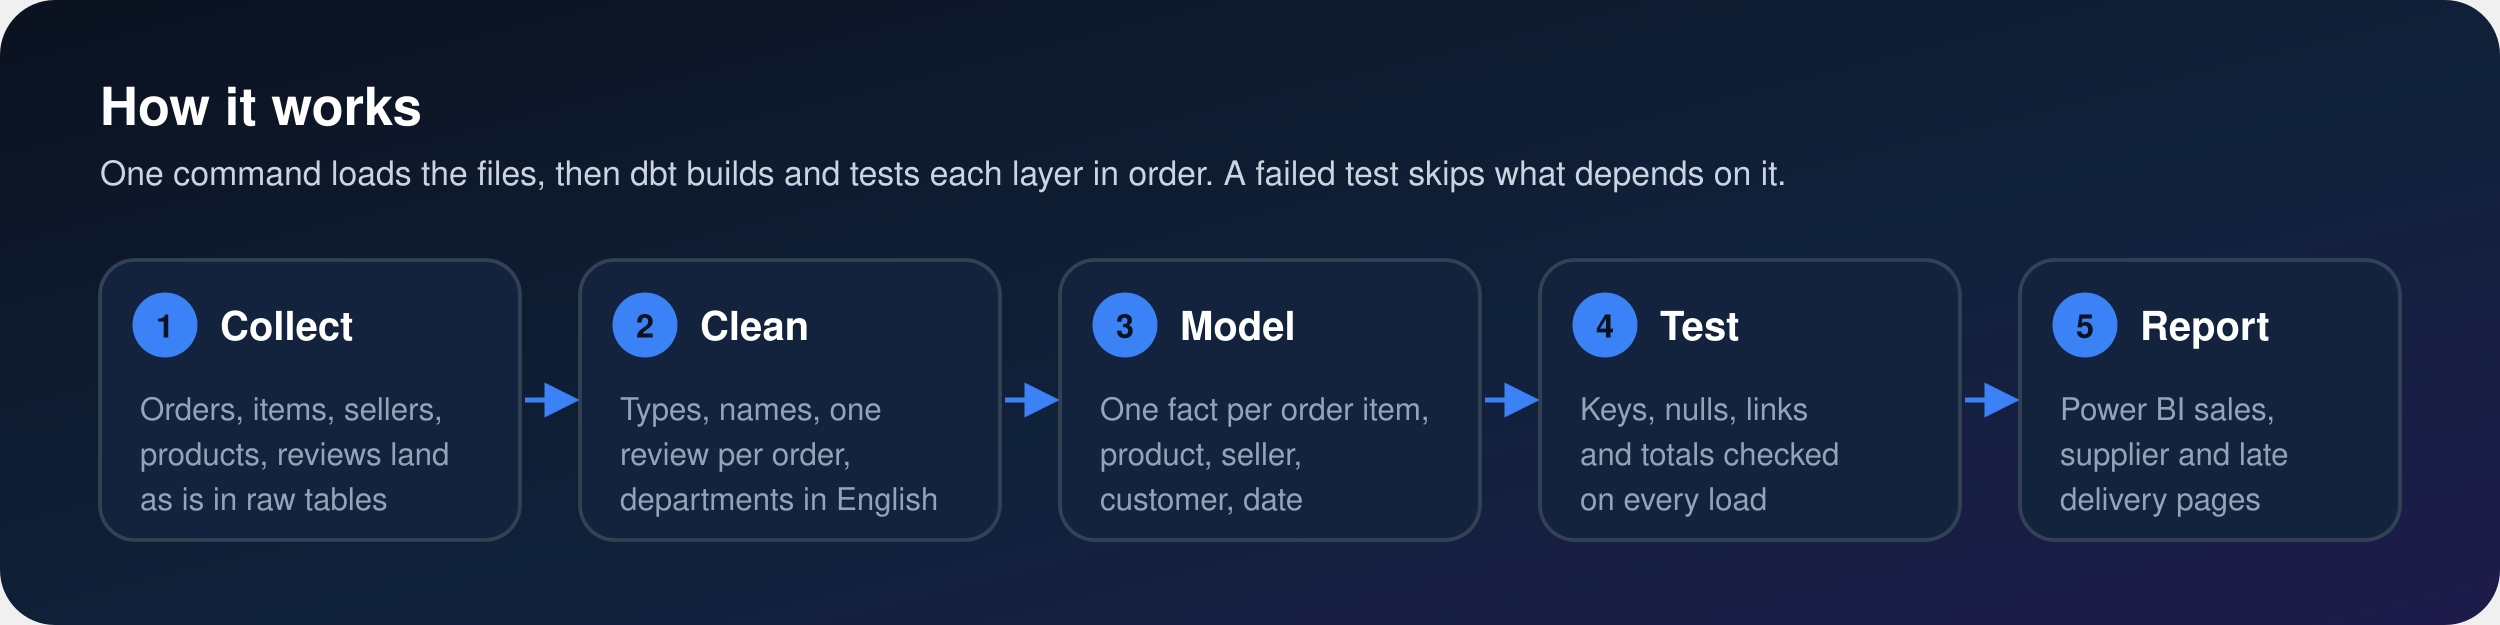
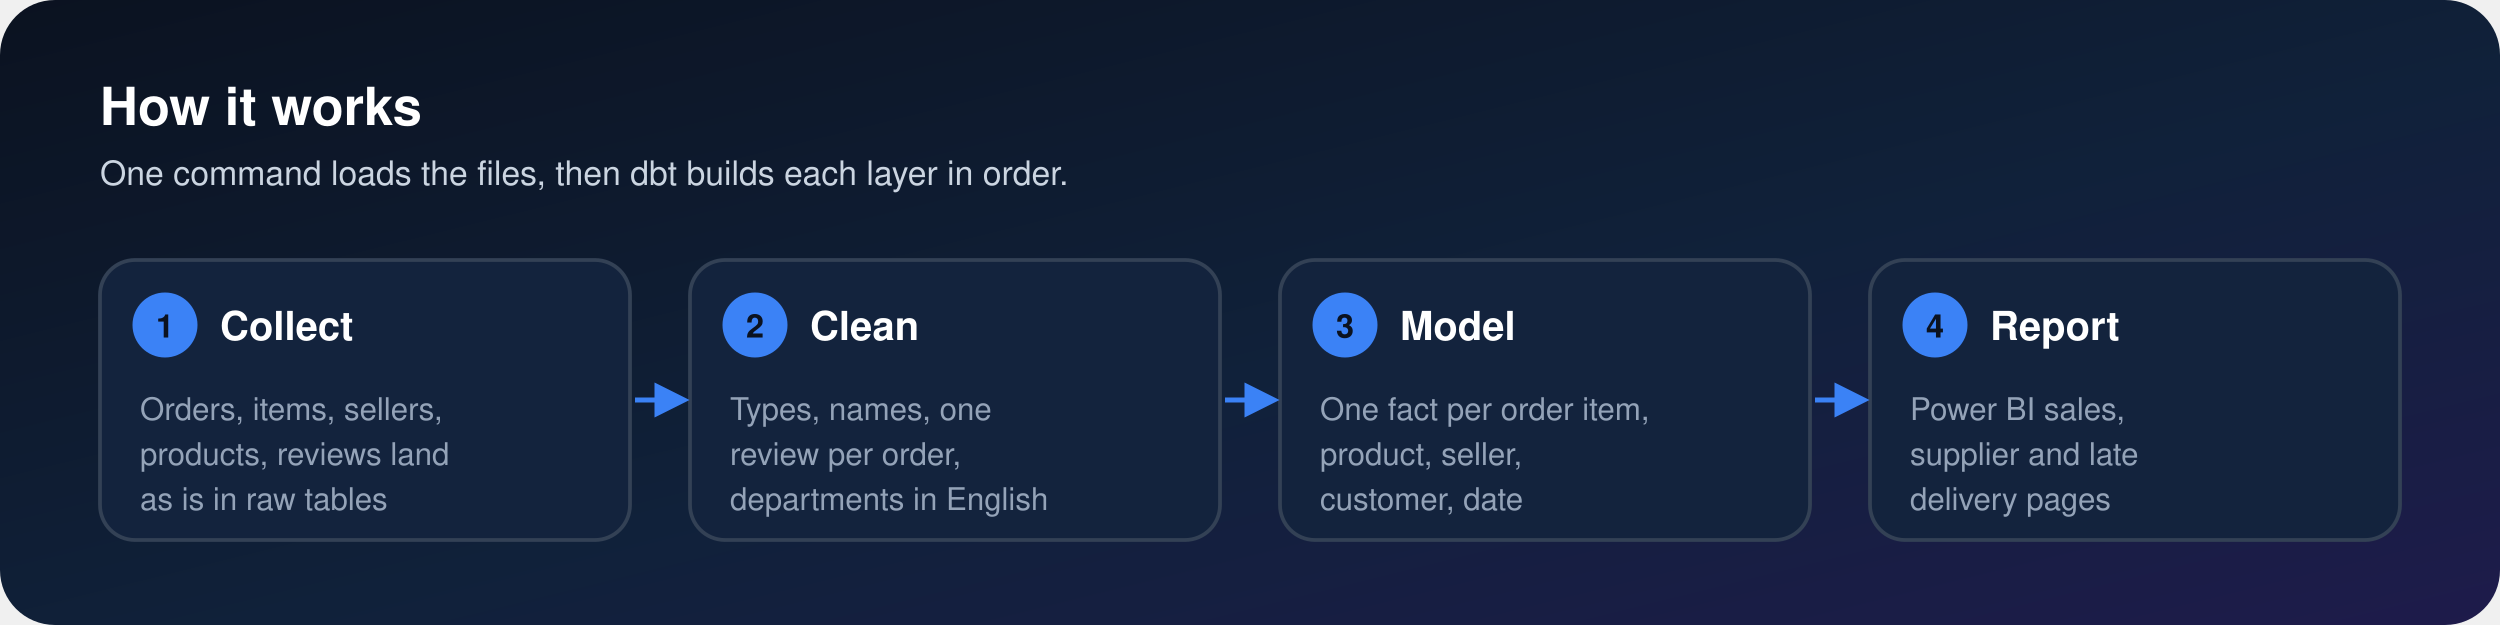
- <svg xmlns="http://www.w3.org/2000/svg" viewBox="0 0 1000 250" width="1000" height="250" role="img" aria-label="How it works, in one run: 1 Collect the raw exports, 2 Clean them in staging, 3 Model a star schema, 4 Test keys, nulls and totals, 5 Report in Power BI.">
+ <svg xmlns="http://www.w3.org/2000/svg" viewBox="0 0 1000 250" width="1000" height="250" role="img" aria-label="How it works, in one run: 1 Collect the raw exports, 2 Clean them in staging, 3 Model a star schema, 4 Report in Power BI.">
  <defs>
    <linearGradient id="bg" x1="0" y1="0" x2="1" y2="1">
      <stop offset="0" stop-color="#0B1220" />
      <stop offset="0.55" stop-color="#10213A" />
      <stop offset="1" stop-color="#1E1B4B" />
    </linearGradient>
    <marker id="arrow" viewBox="0 0 10 10" refX="8" refY="5" markerWidth="7" markerHeight="7" orient="auto">
      <path d="M0 0 L10 5 L0 10 Z" fill="#3B82F6" />
    </marker>
  </defs>
  <style>
    text { font-family: "Segoe UI", -apple-system, Helvetica, Arial, sans-serif; }
    .title { font-size: 21px; font-weight: 700; fill: #FFFFFF; }
    .sub { font-size: 13.5px; fill: #CBD5E1; }
    .num { font-size: 13px; font-weight: 700; fill: #0B1220; }
    .step { font-size: 16px; font-weight: 700; fill: #FFFFFF; }
    .note { font-size: 12.5px; fill: #94A3B8; }
    .box { fill: #13233D; stroke: #334155; stroke-width: 1.5; }
  </style>
  <rect width="1000" height="250" rx="22" fill="url(#bg)" />
  <text x="40" y="50" class="title">How it works</text>
-   <text x="40" y="74" class="sub">One command loads the files, then dbt builds and tests each layer in order. A failed test skips what depends on it.</text>
+   <text x="40" y="74" class="sub">One command loads the files, then dbt builds each layer in order.</text>
  <g>
-     <rect class="box" x="40" y="104" width="168" height="112" rx="14" />
+     <rect class="box" x="40" y="104" width="212" height="112" rx="14" />
    <circle cx="66" cy="130" r="13" fill="#3B82F6" />
    <text x="66" y="135" class="num" text-anchor="middle">1</text>
    <text x="88" y="136" class="step">Collect</text>
    <text x="56" y="168" class="note">Orders, items, sellers,</text>
    <text x="56" y="186" class="note">products, reviews land</text>
    <text x="56" y="204" class="note">as is in raw tables</text>
-     <rect class="box" x="232" y="104" width="168" height="112" rx="14" />
-     <circle cx="258" cy="130" r="13" fill="#3B82F6" />
-     <text x="258" y="135" class="num" text-anchor="middle">2</text>
-     <text x="280" y="136" class="step">Clean</text>
-     <text x="248" y="168" class="note">Types, names, one</text>
-     <text x="248" y="186" class="note">review per order,</text>
-     <text x="248" y="204" class="note">departments in English</text>
-     <rect class="box" x="424" y="104" width="168" height="112" rx="14" />
-     <circle cx="450" cy="130" r="13" fill="#3B82F6" />
-     <text x="450" y="135" class="num" text-anchor="middle">3</text>
-     <text x="472" y="136" class="step">Model</text>
-     <text x="440" y="168" class="note">One fact per order item,</text>
-     <text x="440" y="186" class="note">product, seller,</text>
-     <text x="440" y="204" class="note">customer, date</text>
-     <rect class="box" x="616" y="104" width="168" height="112" rx="14" />
-     <circle cx="642" cy="130" r="13" fill="#3B82F6" />
-     <text x="642" y="135" class="num" text-anchor="middle">4</text>
-     <text x="664" y="136" class="step">Test</text>
-     <text x="632" y="168" class="note">Keys, nulls, links</text>
-     <text x="632" y="186" class="note">and totals checked</text>
-     <text x="632" y="204" class="note">on every load</text>
-     <rect class="box" x="808" y="104" width="152" height="112" rx="14" />
-     <circle cx="834" cy="130" r="13" fill="#3B82F6" />
-     <text x="834" y="135" class="num" text-anchor="middle">5</text>
-     <text x="856" y="136" class="step">Report</text>
-     <text x="824" y="168" class="note">Power BI sales,</text>
-     <text x="824" y="186" class="note">supplier and late</text>
-     <text x="824" y="204" class="note">delivery pages</text>
+     <rect class="box" x="276" y="104" width="212" height="112" rx="14" />
+     <circle cx="302" cy="130" r="13" fill="#3B82F6" />
+     <text x="302" y="135" class="num" text-anchor="middle">2</text>
+     <text x="324" y="136" class="step">Clean</text>
+     <text x="292" y="168" class="note">Types, names, one</text>
+     <text x="292" y="186" class="note">review per order,</text>
+     <text x="292" y="204" class="note">departments in English</text>
+     <rect class="box" x="512" y="104" width="212" height="112" rx="14" />
+     <circle cx="538" cy="130" r="13" fill="#3B82F6" />
+     <text x="538" y="135" class="num" text-anchor="middle">3</text>
+     <text x="560" y="136" class="step">Model</text>
+     <text x="528" y="168" class="note">One fact per order item,</text>
+     <text x="528" y="186" class="note">product, seller,</text>
+     <text x="528" y="204" class="note">customer, date</text>
+     <rect class="box" x="748" y="104" width="212" height="112" rx="14" />
+     <circle cx="774" cy="130" r="13" fill="#3B82F6" />
+     <text x="774" y="135" class="num" text-anchor="middle">4</text>
+     <text x="796" y="136" class="step">Report</text>
+     <text x="764" y="168" class="note">Power BI sales,</text>
+     <text x="764" y="186" class="note">supplier and late</text>
+     <text x="764" y="204" class="note">delivery pages</text>
  </g>
  <g stroke="#3B82F6" stroke-width="2" marker-end="url(#arrow)">
-     <line x1="210" y1="160" x2="229" y2="160" />
-     <line x1="402" y1="160" x2="421" y2="160" />
-     <line x1="594" y1="160" x2="613" y2="160" />
-     <line x1="786" y1="160" x2="805" y2="160" />
+     <line x1="254" y1="160" x2="273" y2="160" />
+     <line x1="490" y1="160" x2="509" y2="160" />
+     <line x1="726" y1="160" x2="745" y2="160" />
  </g>
</svg>
